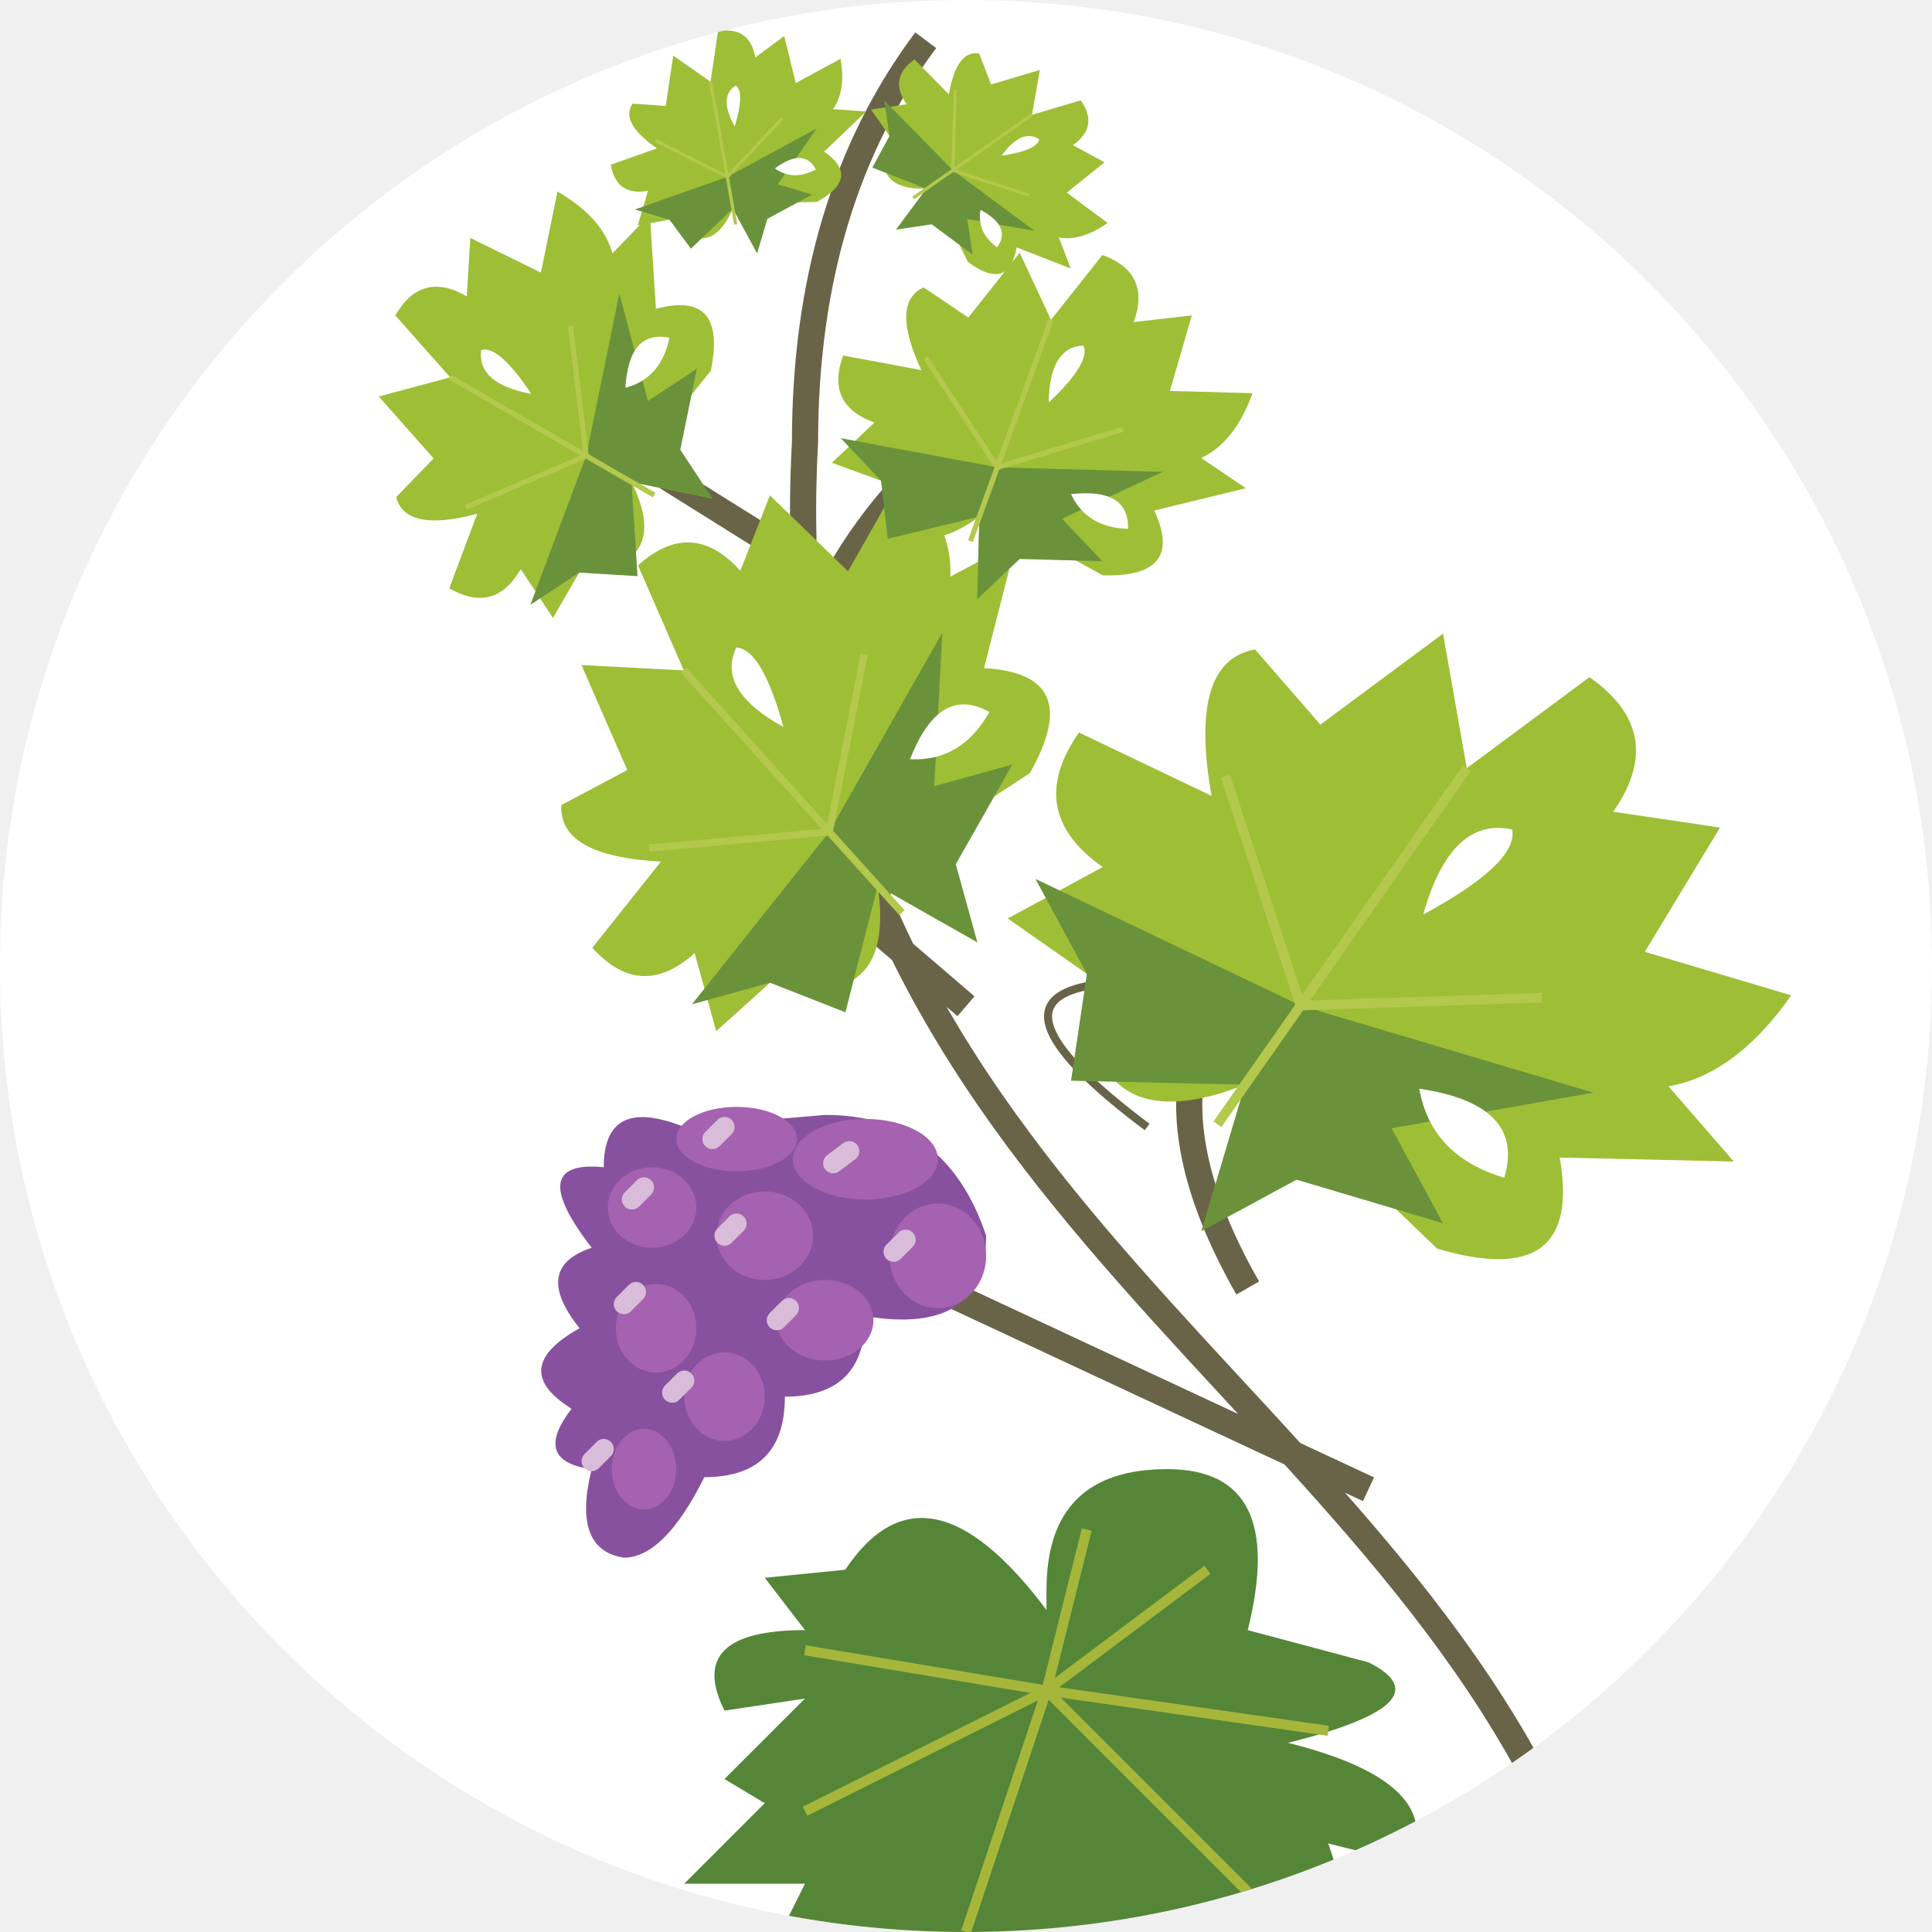
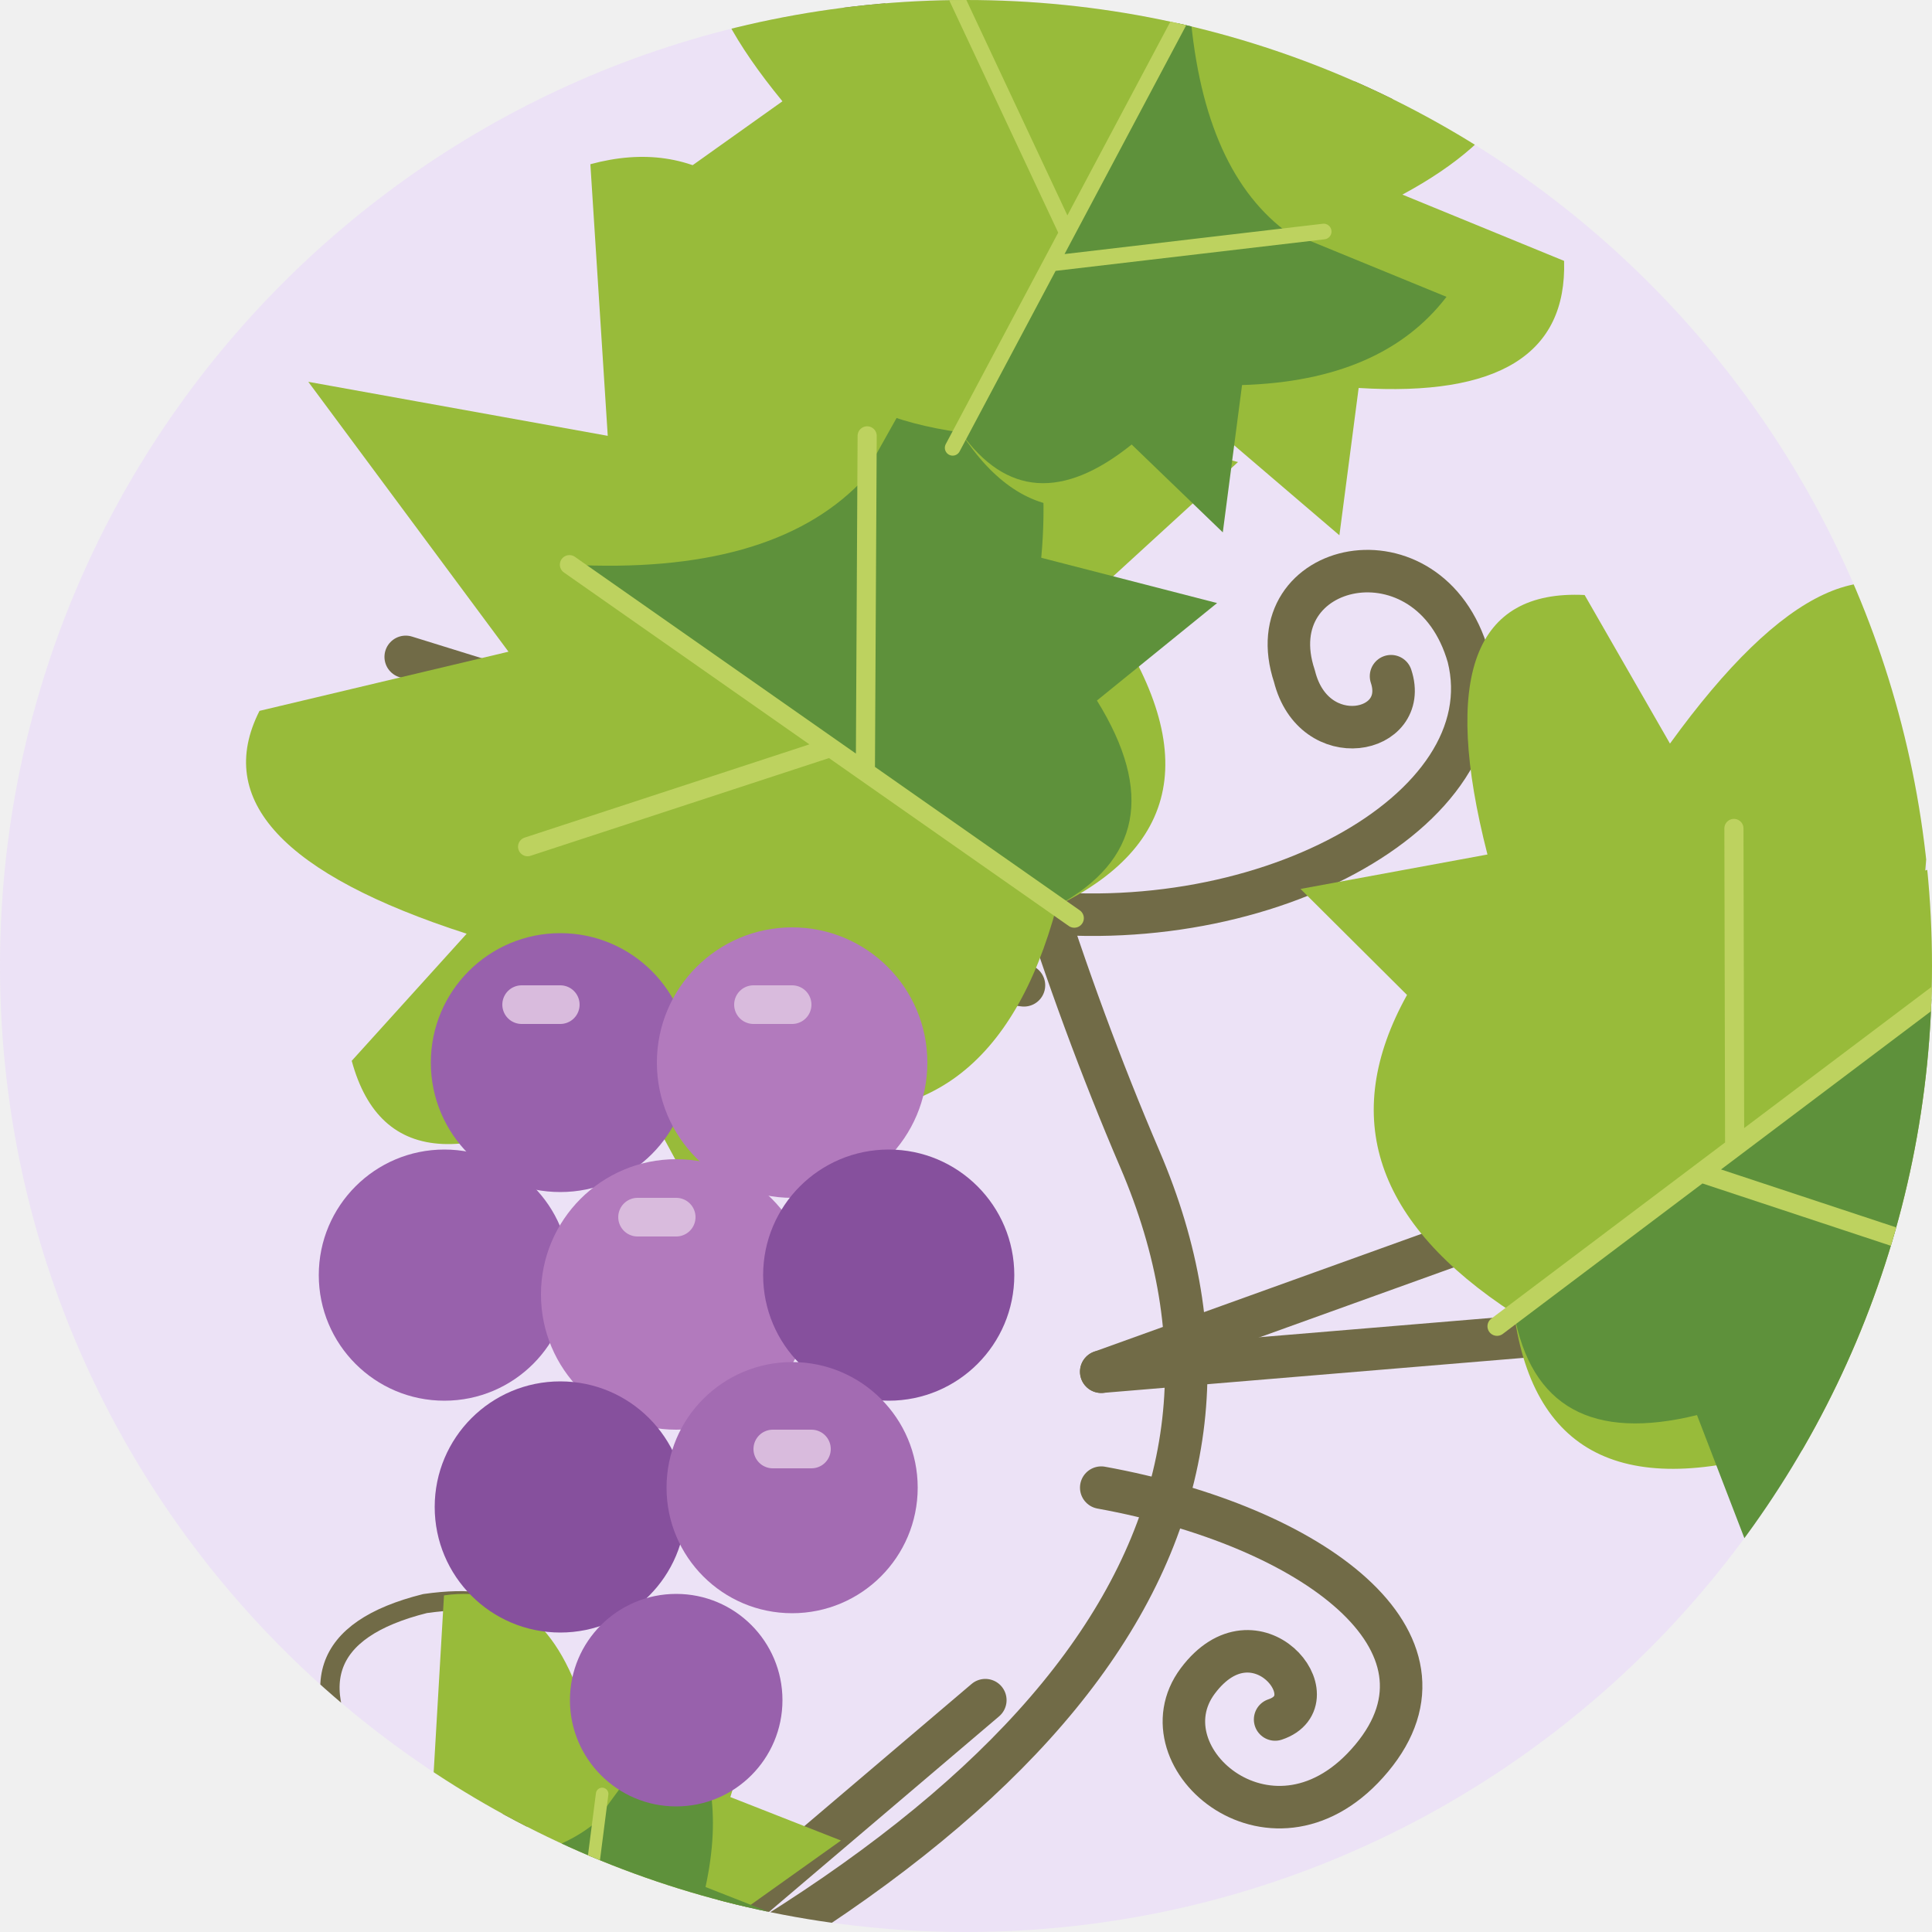
- <svg xmlns="http://www.w3.org/2000/svg" width="48" height="48" viewBox="0 0 48 48" fill="none">
+ <svg xmlns="http://www.w3.org/2000/svg" width="48" height="48" viewBox="0 0 100 100">
  <defs>
-     <clipPath id="clip">
-       <circle cx="24" cy="24" r="24" />
+     <clipPath id="c">
+       <circle cx="50" cy="50" r="50" />
    </clipPath>
-     <g id="leaf">
-       <path d="M0 3q-2 3-4 0h-2l1-2q-2 0-2-2l3-.5q-2-2-1-3l2 .5 1-3 2 2 1-3q2 0 2 2l2-1 .2 3 3-1q0 2-1 3l2 .5-3 2q2 2-1 3L2 3l-1 3Z" fill="inherit" />
-       <path d="m0 1 6-2-3 3 2 1-3 1-1 2-1-3-3 2-1-2-2-1Z" fill="#6A923B" />
-       <path d="M1-2q-.7-2 .5-2.5Q2-4 1-2ZM3 1q2-1 2.5.5Q4 2 3 1Z" fill="#fff" />
-       <path d="M0 4 0-5m0 6 4-3M0 1-4-2" stroke="#B3C84C" stroke-width=".2" />
+   </defs>
+   <g clip-path="url(#c)">
+     <path d="M0 0h100v100H0z" fill="#ECE2F6" />
+     <path d="M50 43 52 48M57 71 81 69M45 19 51 23M51 88 31 105M53 51 37 49v5" fill="none" stroke="#716B47" stroke-width="2.2" stroke-linecap="round" stroke-linejoin="round" />
+     <path d="M23 109Q71 88 59 60T44-8M57 71 82 62M50 43 21 34M45 19 71 5" fill="none" stroke="#716B47" stroke-width="2.2" stroke-linecap="round" stroke-linejoin="round" />
+     <path d="M52 47C65 49 78 42 76 34C74 27 65 29 67 35C68 39 73 38 72 35M57 77C68 79 76 85 71 91C66 97 59 91 62 87C65 83 69 88 66 89" fill="none" stroke="#716B47" stroke-width="2.2" stroke-linecap="round" stroke-linejoin="round" />
+     <g transform="translate(37 87) rotate(180)">
+       <path d="M0 0q12-12 18-5 5 7-3 9-7 1-5-5" fill="none" stroke="#716B47" stroke-width="1" stroke-linecap="round" stroke-linejoin="round" />
    </g>
-   </defs>
-   <g clip-path="url(#clip)">
-     <path fill="#FFFFFF" d="M0 0h48v48H0z" />
-     <path d="M39 46C34 34 19 29 20 11q0-6 3-10M34 37 19 30M31 32q-4-7 3-10M24 25 17 19M20 16q2-5 7-7M20 14l-8-5" stroke="#696447" stroke-width=".65" />
-     <path d="M28.5 28q-4-3-1.5-3.5 2 0 1 2M30 26q1-2 0-2.5-2-.3-.7 1" stroke="#696447" stroke-width=".2" />
-     <g fill="#9EBE36">
-       <use href="#leaf" transform="translate(20 20) rotate(-42) scale(.9)" />
-       <use href="#leaf" transform="translate(33 24) rotate(35) scale(1.2)" />
-       <use href="#leaf" transform="translate(25 11) rotate(20) scale(.65)" />
-       <use href="#leaf" transform="translate(14 11) rotate(-60) scale(.65)" />
-       <use href="#leaf" transform="translate(18 4) rotate(-10) scale(.4)" />
-       <use href="#leaf" transform="translate(24 4) rotate(55) scale(.4)" />
+     <g transform="translate(52 45) rotate(-55) scale(1.1)">
+       <path d="M0 3Q-11 7-15-2l-7 1 4-8q-12-5-7-11l8 1q-4-13 3-14l9 8 5-15 6 13 10-8q6 5 0 14l10-1q4 7-7 12l3 8-9-2Q9 8 0 3Z" fill="#98BB3A" />
+       <path d="M0 3 0-25q5 8 11 9l10-1q-1 6-8 10l3 8-7-2Q6 6 0 3Z" fill="#5E913B" />
+       <path d="M0 4 0-25m0 15-12-9M0-8l13-9" fill="none" stroke="#BDD25F" stroke-width="0.9" stroke-linecap="round" stroke-linejoin="round" />
    </g>
-     <path fill="#558638" d="M26 40q-3-4-5-1l-2 .2 1 1.3q-3 0-2 2l2-.3-2 2 1 .6-2 2h3l-1 2h15l-1-3 2 .5q1-2-3-3 4-1 2-2l-3-.8q1-4-2-4-3 0-3 3Z" />
-     <path d="m26 42 1-4m-1 4-6-1m6 1-6 3m6-3-2 6m2-6 5 5m-5-5 7 1m-7-1 4-3" stroke="#A5B63B" stroke-width=".25" />
-     <path fill="#88519F" d="M17 28q-2-.8-2 1-2-.2-.3 2-1.5.5-.3 2-1.8 1-.2 2-1 1.3.5 1.5-.5 2 .8 2.2 1 0 2-2 2 0 2-2 2 0 2-2 3 .5 3-2-1-3-4-3Z" />
-     <g fill="#A562B0">
-       <ellipse cx="18.3" cy="28.3" rx="1.5" ry=".8" />
-       <ellipse cx="21.5" cy="28.8" rx="1.8" ry="1" />
-       <ellipse cx="16.2" cy="30" rx="1.1" ry="1" />
-       <ellipse cx="19" cy="30.7" rx="1.2" ry="1.1" />
-       <ellipse cx="23.3" cy="31.2" rx="1.2" ry="1.3" />
-       <ellipse cx="16.3" cy="33" rx="1" ry="1.1" />
-       <ellipse cx="20.5" cy="32.8" rx="1.2" ry="1" />
-       <ellipse cx="18" cy="34.7" rx="1" ry="1.1" />
-       <ellipse cx="16" cy="36.5" rx=".8" ry="1" />
+     <g transform="translate(81 66) rotate(53) scale(1.1)">
+       <path d="M0 3Q-11 7-15-2l-7 1 4-8q-12-5-7-11l8 1q-4-13 3-14l9 8 5-15 6 13 10-8q6 5 0 14l10-1q4 7-7 12l3 8-9-2Q9 8 0 3Z" fill="#98BB3A" />
+       <path d="M0 3 0-25q5 8 11 9l10-1q-1 6-8 10l3 8-7-2Q6 6 0 3Z" fill="#5E913B" />
+       <path d="M0 4 0-25m0 15-12-9M0-8l13-9" fill="none" stroke="#BDD25F" stroke-width="0.9" stroke-linecap="round" stroke-linejoin="round" />
    </g>
-     <path d="m18 28-.3.3m3.4.3-.4.3m-4.7.6-.3.3m2.6.6-.3.3m4.5.1-.3.3m-6.4 1-.3.3m4.1.1-.3.3m-2.3 1.5-.3.3m-1.7 1.4-.3.3" stroke="#D8BCD9" stroke-width=".5" stroke-linecap="round" />
+     <g transform="translate(51 20) rotate(28) scale(0.9)">
+       <path d="M0 3Q-11 7-15-2l-7 1 4-8q-12-5-7-11l8 1q-4-13 3-14l9 8 5-15 6 13 10-8q6 5 0 14l10-1q4 7-7 12l3 8-9-2Q9 8 0 3Z" fill="#98BB3A" />
+       <path d="M0 3 0-25q5 8 11 9l10-1q-1 6-8 10l3 8-7-2Q6 6 0 3Z" fill="#5E913B" />
+       <path d="M0 4 0-25m0 15-12-9M0-8l13-9" fill="none" stroke="#BDD25F" stroke-width="0.9" stroke-linecap="round" stroke-linejoin="round" />
+     </g>
+     <g transform="translate(34 108) rotate(-48) scale(0.72)">
+       <path d="M0 3Q-11 7-15-2l-7 1 4-8q-12-5-7-11l8 1q-4-13 3-14l9 8 5-15 6 13 10-8q6 5 0 14l10-1q4 7-7 12l3 8-9-2Q9 8 0 3Z" fill="#98BB3A" />
+       <path d="M0 3 0-25q5 8 11 9l10-1q-1 6-8 10l3 8-7-2Q6 6 0 3Z" fill="#5E913B" />
+       <path d="M0 4 0-25m0 15-12-9M0-8l13-9" fill="none" stroke="#BDD25F" stroke-width="0.9" stroke-linecap="round" stroke-linejoin="round" />
+     </g>
+     <g transform="translate(0 -6)">
+       <circle cx="29" cy="61" r="6.7" fill="#9861AC" />
+       <circle cx="41" cy="61" r="7" fill="#B27ABD" />
+       <circle cx="23" cy="72" r="6.5" fill="#9861AC" />
+       <circle cx="35" cy="73" r="7" fill="#B27ABD" />
+       <circle cx="46" cy="72" r="6.5" fill="#86509D" />
+       <circle cx="29" cy="84" r="6.5" fill="#86509D" />
+       <circle cx="41" cy="83" r="6.5" fill="#A36BB2" />
+       <circle cx="35" cy="94" r="5.5" fill="#9861AC" />
+       <path d="M27 58h2m10 0h2m-8 11h2m5 12h2" fill="none" stroke="#D9BBDD" stroke-width="2" stroke-linecap="round" stroke-linejoin="round" />
+     </g>
  </g>
</svg>
